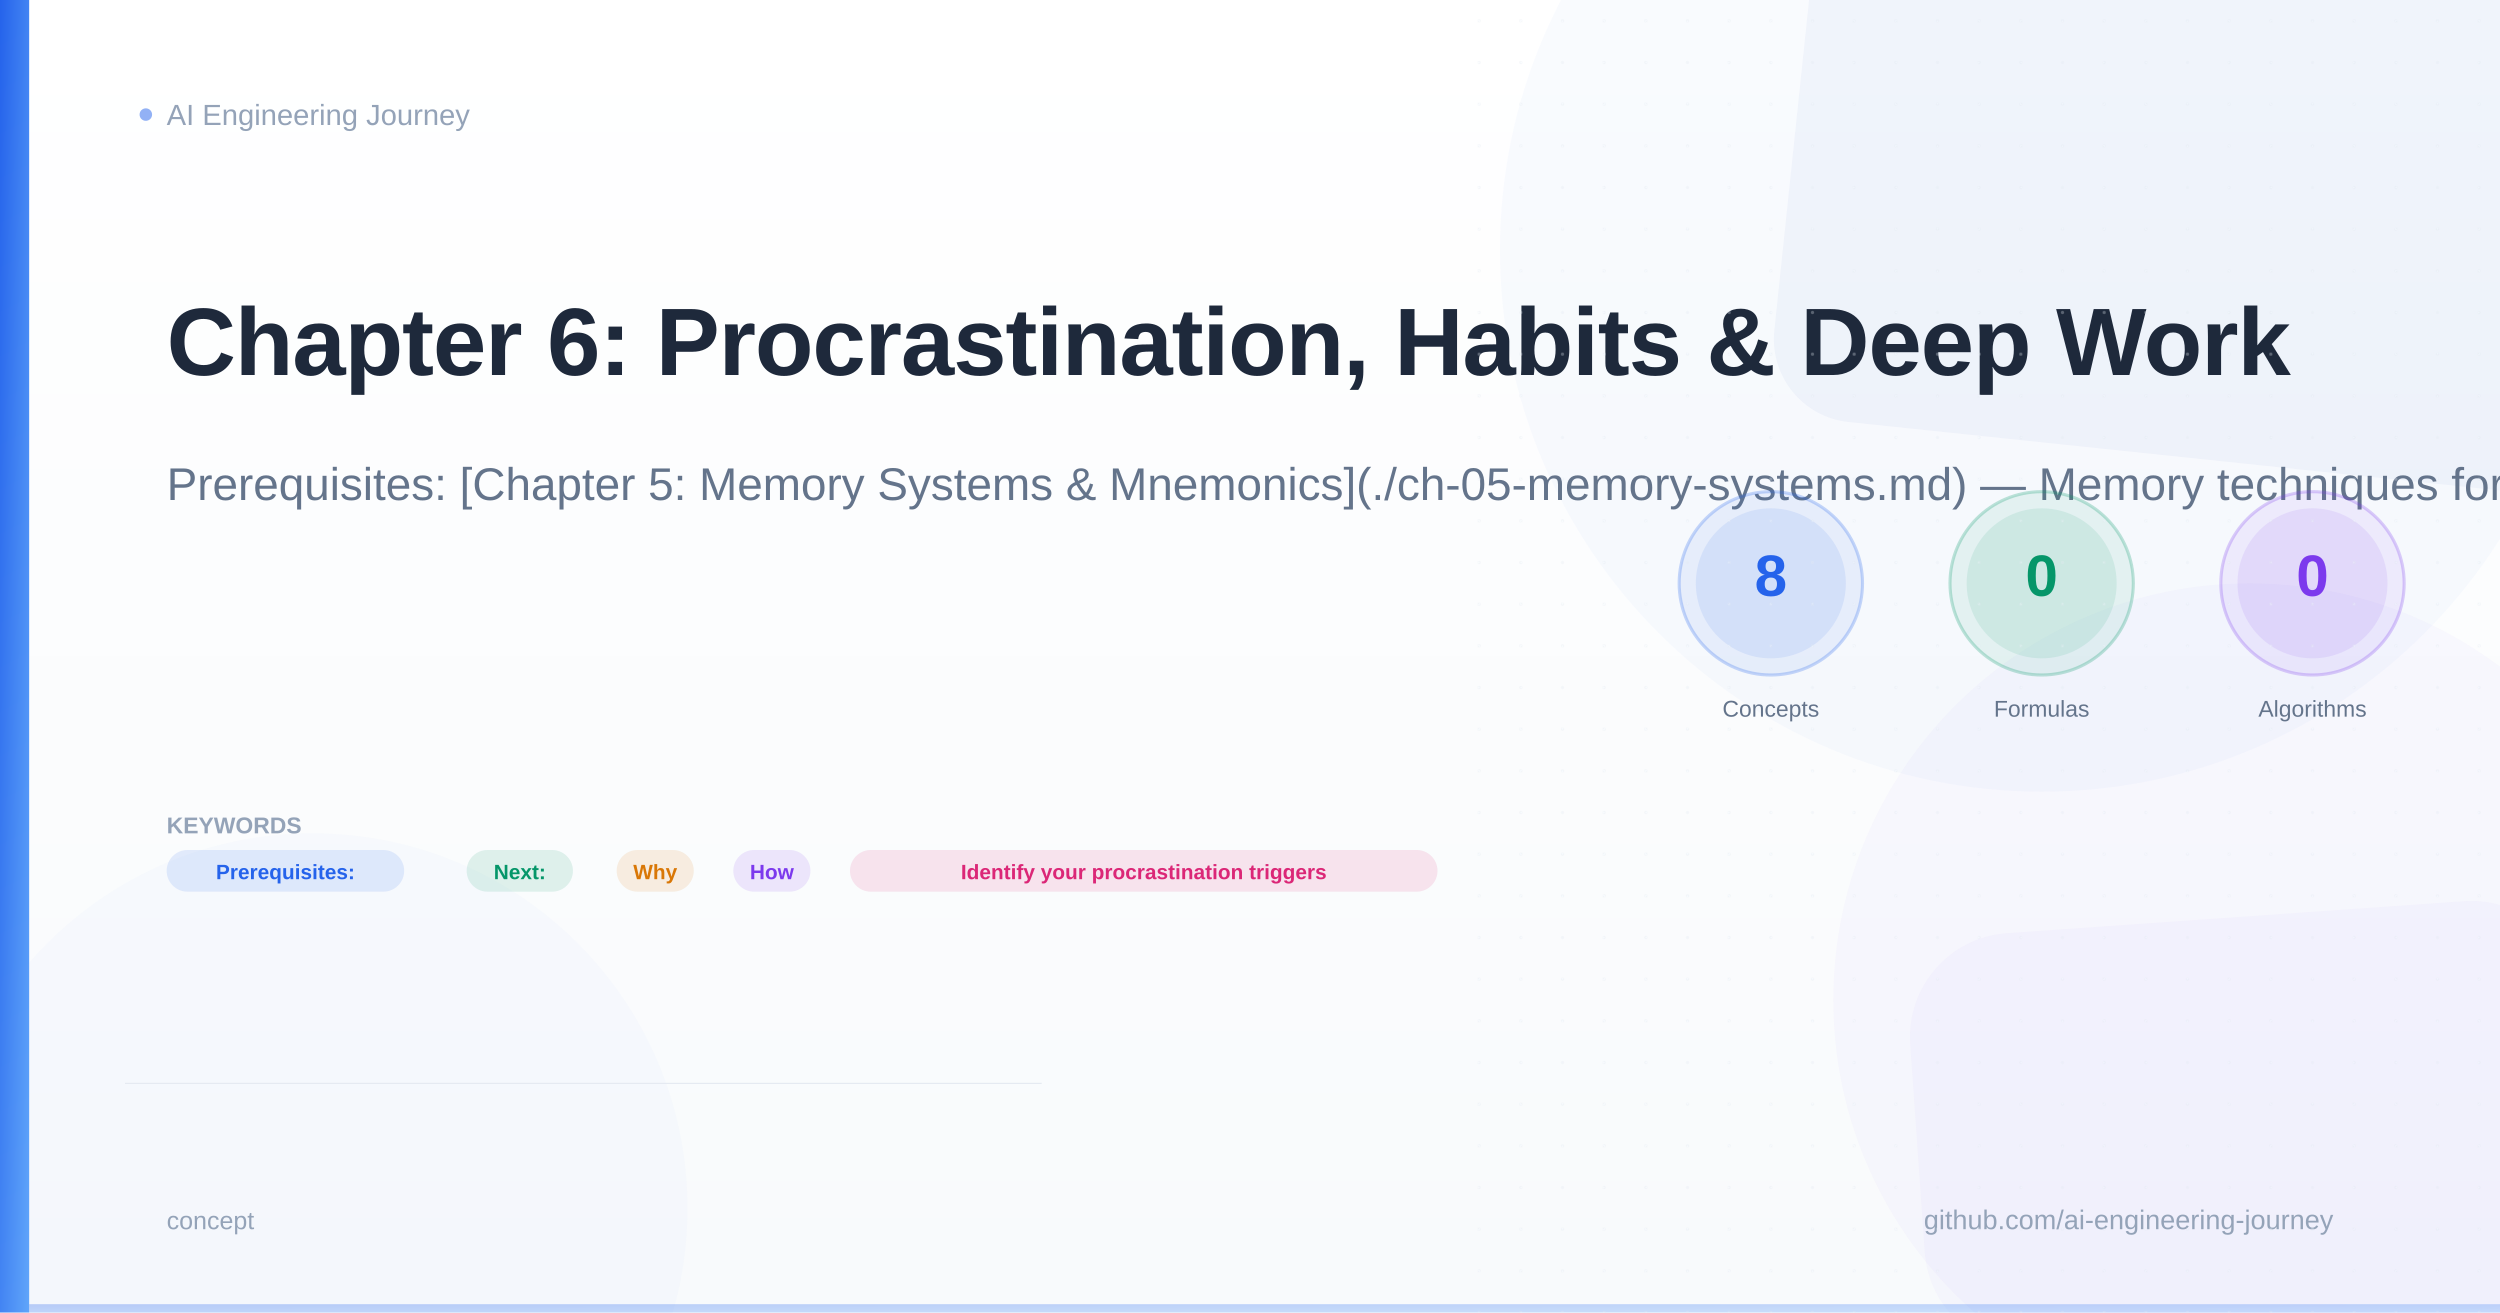
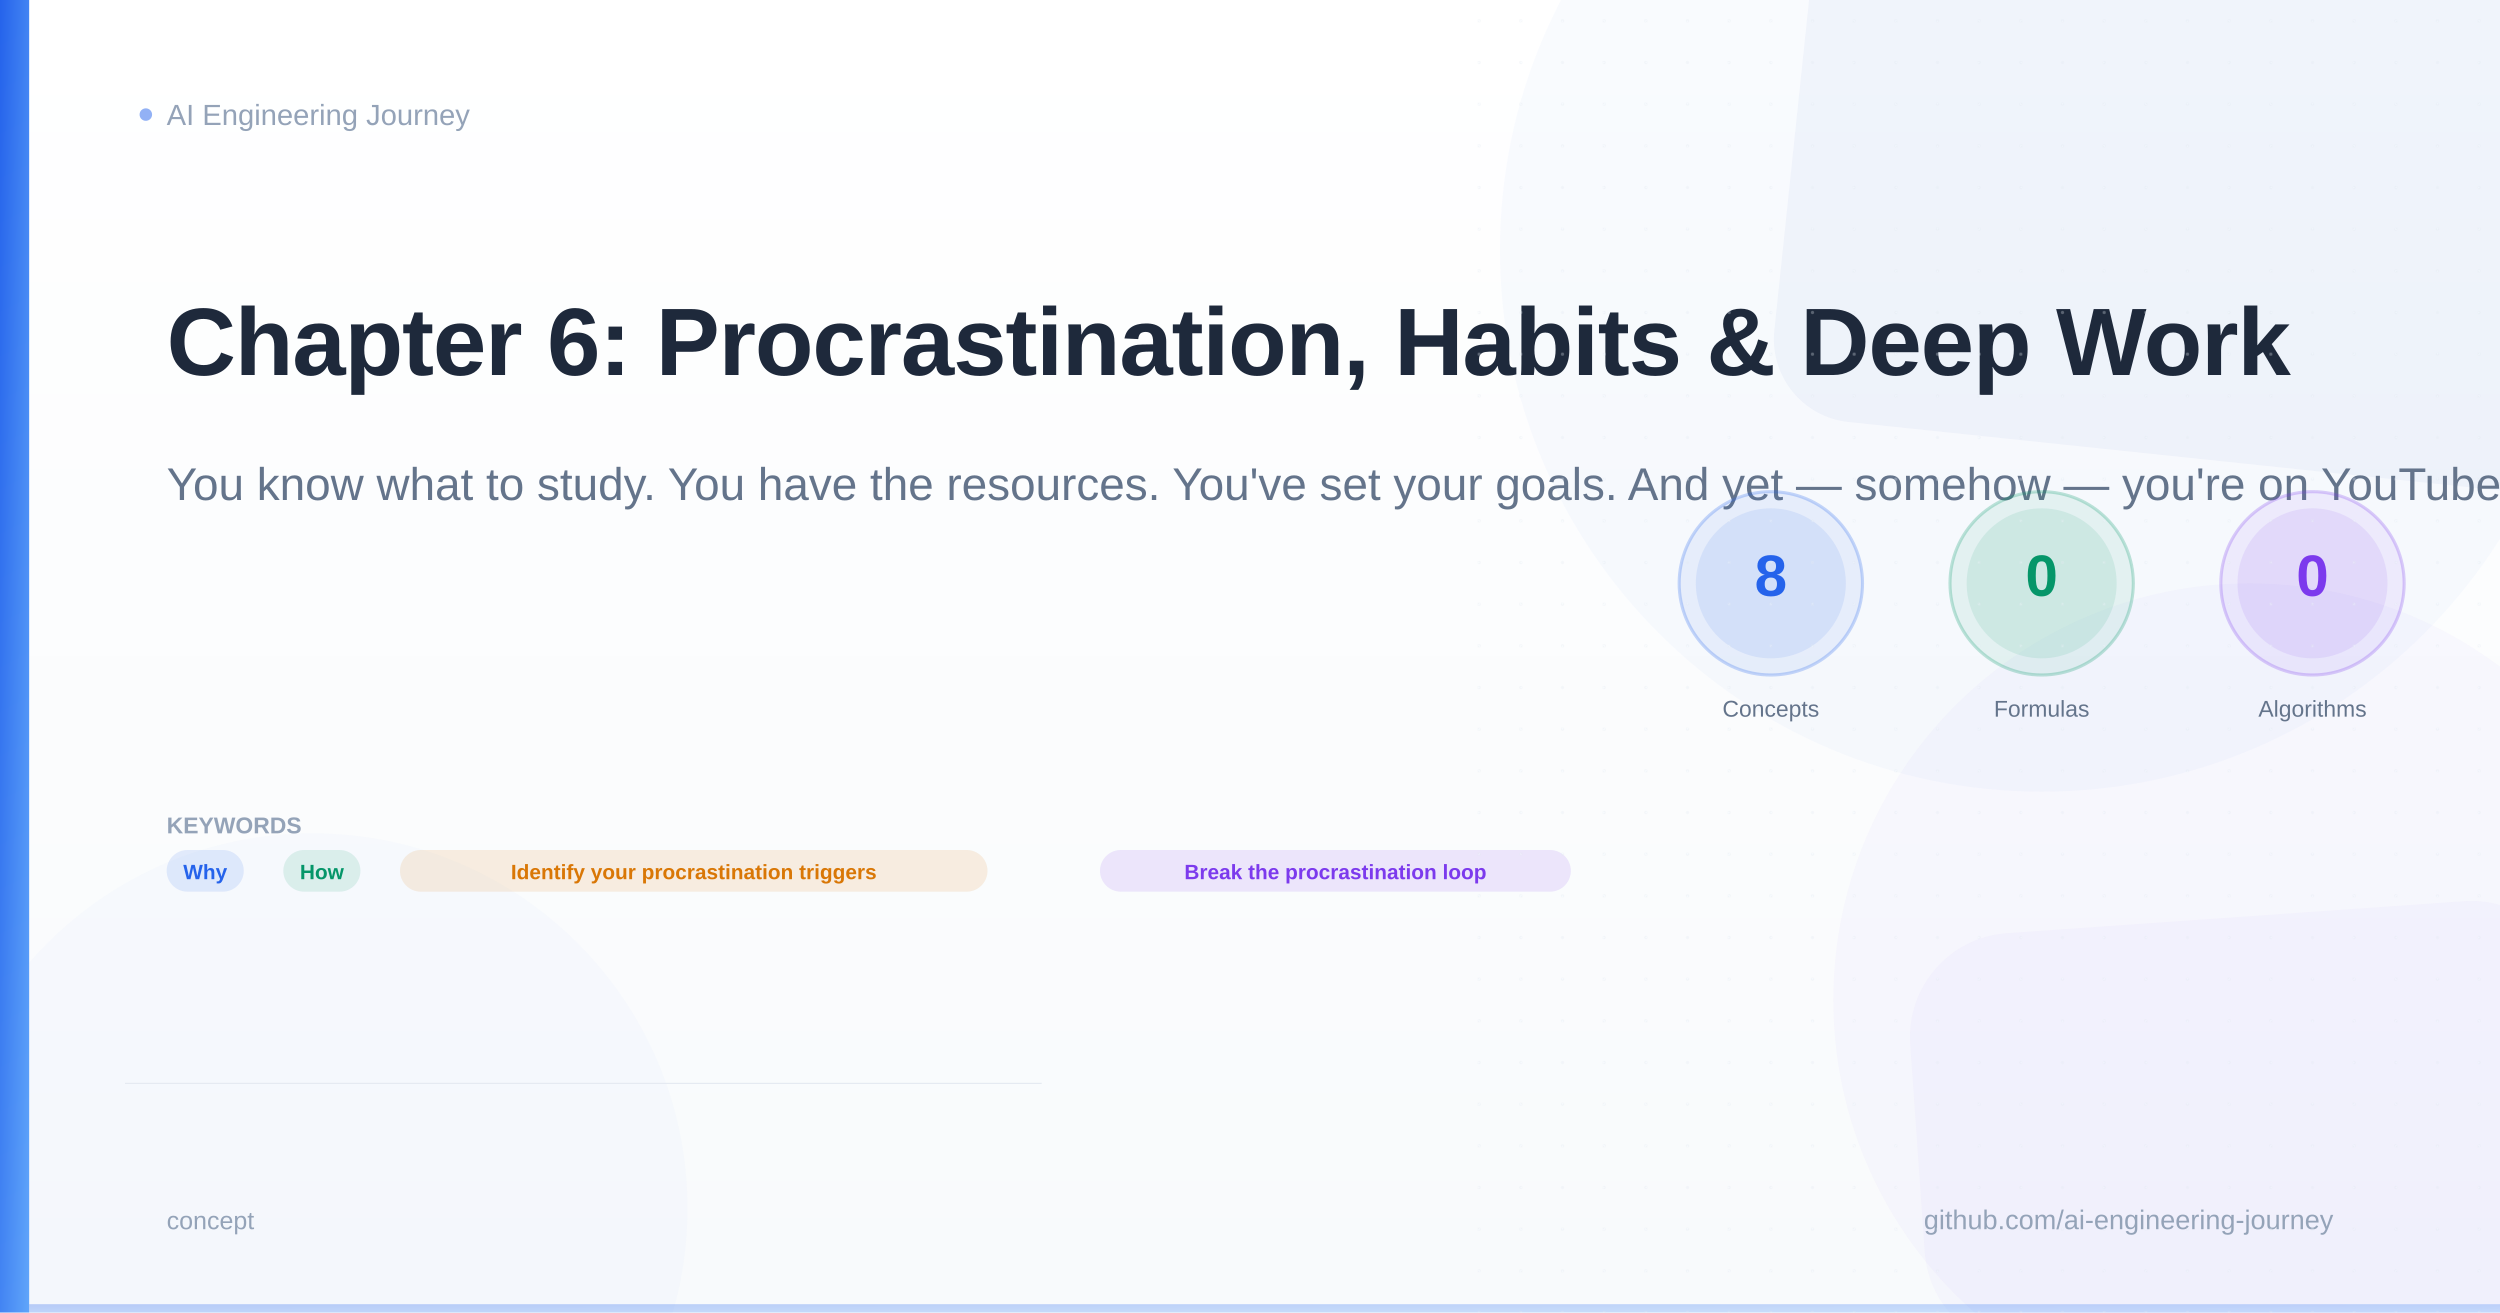
<svg xmlns="http://www.w3.org/2000/svg" width="1200" height="630" viewBox="0 0 1200 630">
  <defs>
    <linearGradient id="gBlue" x1="0" y1="0" x2="1" y2="1">
      <stop offset="0%" stop-color="#2563eb" />
      <stop offset="100%" stop-color="#60a5fa" />
    </linearGradient>
    <linearGradient id="gGreen" x1="0" y1="0" x2="1" y2="1">
      <stop offset="0%" stop-color="#059669" />
      <stop offset="100%" stop-color="#34d399" />
    </linearGradient>
    <linearGradient id="gOrange" x1="0" y1="0" x2="1" y2="1">
      <stop offset="0%" stop-color="#d97706" />
      <stop offset="100%" stop-color="#fbbf24" />
    </linearGradient>
    <linearGradient id="gPurple" x1="0" y1="0" x2="1" y2="1">
      <stop offset="0%" stop-color="#7c3aed" />
      <stop offset="100%" stop-color="#a78bfa" />
    </linearGradient>
    <linearGradient id="gBg" x1="0" y1="0" x2="0" y2="1">
      <stop offset="0%" stop-color="#ffffff" />
      <stop offset="100%" stop-color="#f8fafc" />
    </linearGradient>
    <filter id="shadowSm" x="-5%" y="-5%" width="115%" height="115%">
      <feDropShadow dx="0" dy="1" stdDeviation="2" flood-opacity="0.08" />
    </filter>
    <filter id="shadowMd" x="-8%" y="-8%" width="120%" height="120%">
      <feDropShadow dx="0" dy="2" stdDeviation="4" flood-opacity="0.12" />
    </filter>
    <filter id="shadowLg" x="-10%" y="-10%" width="125%" height="125%">
      <feDropShadow dx="0" dy="4" stdDeviation="8" flood-opacity="0.15" />
    </filter>
    <marker id="arrowBlue" viewBox="0 0 10 10" refX="8" refY="5" markerWidth="6" markerHeight="6" orient="auto">
      <path d="M0,0 L10,5 L0,10 Z" fill="#2563eb" />
    </marker>
    <marker id="arrowGray" viewBox="0 0 10 10" refX="8" refY="5" markerWidth="6" markerHeight="6" orient="auto">
      <path d="M0,0 L10,5 L0,10 Z" fill="#94a3b8" />
    </marker>
    <pattern id="dotGrid" width="20" height="20" patternUnits="userSpaceOnUse">
      <circle cx="10" cy="10" r="0.8" fill="#e2e8f0" />
    </pattern>
    <pattern id="lineGrid" width="30" height="30" patternUnits="userSpaceOnUse">
      <path d="M 30 0 L 0 0 0 30" fill="none" stroke="#f1f5f9" stroke-width="0.5" />
    </pattern>
  </defs>
  <rect width="1200" height="630" fill="#f8fafc" />
  <rect width="1200" height="630" fill="url(#gBg)" />
  <circle cx="980" cy="120" r="260" fill="#2563eb" opacity="0.03" />
  <circle cx="1080" cy="480" r="200" fill="#7c3aed" opacity="0.03" />
  <circle cx="150" cy="580" r="180" fill="#2563eb" opacity="0.02" />
  <rect x="860" y="-40" width="400" height="260" rx="40" fill="#1e40af" opacity="0.04" transform="rotate(6 1060 90)" />
  <rect x="920" y="440" width="320" height="200" rx="50" fill="#7c3aed" opacity="0.03" transform="rotate(-4 1080 540)" />
  <line x1="60" y1="520" x2="500" y2="520" stroke="#e2e8f0" stroke-width="0.5" />
  <rect x="0" y="0" width="14" height="630" fill="url(#gBlue)" />
  <rect x="14" y="626" width="1186" height="4" fill="url(#gBlue)" opacity="0.30" />
  <text x="80" y="60" font-size="14" fill="#94a3b8" font-family="Arial, sans-serif" font-weight="500">AI Engineering Journey</text>
  <circle cx="70" cy="55" r="3" fill="#2563eb" opacity="0.5" />
  <text x="80" y="180" font-size="46" font-weight="bold" fill="#1e293b" font-family="Arial, sans-serif" letter-spacing="-0.5">Chapter 6: Procrastination, Habits &amp; Deep Work</text>
-   <text x="80" y="240" font-size="22" fill="#64748b" font-family="Arial, sans-serif" font-weight="400">Prerequisites: [Chapter 5: Memory Systems &amp; Mnemonics](./ch-05-memory-systems.md) — Memory techniques for...</text>
+   <text x="80" y="240" font-size="22" fill="#64748b" font-family="Arial, sans-serif" font-weight="400">You know what to study. You have the resources. You've set your goals. And yet — somehow — you're on YouTube,...</text>
  <line x1="80" y1="280" x2="280" y2="280" stroke="url(#gBlue)" stroke-width="5" stroke-linecap="round" />
  <circle cx="850" cy="280" r="44" fill="#2563eb" opacity="0.08" />
  <circle cx="850" cy="280" r="44" fill="none" stroke="#2563eb" stroke-width="1.5" opacity="0.25" />
  <circle cx="850" cy="280" r="36" fill="#2563eb" opacity="0.10" />
  <text x="850" y="286" font-size="28" font-weight="bold" fill="#2563eb" text-anchor="middle" font-family="Arial, sans-serif">8</text>
  <text x="850" y="344" font-size="11" fill="#64748b" text-anchor="middle" font-family="Arial, sans-serif" font-weight="500">Concepts</text>
  <circle cx="980" cy="280" r="44" fill="#059669" opacity="0.08" />
  <circle cx="980" cy="280" r="44" fill="none" stroke="#059669" stroke-width="1.5" opacity="0.25" />
  <circle cx="980" cy="280" r="36" fill="#059669" opacity="0.10" />
  <text x="980" y="286" font-size="28" font-weight="bold" fill="#059669" text-anchor="middle" font-family="Arial, sans-serif">0</text>
  <text x="980" y="344" font-size="11" fill="#64748b" text-anchor="middle" font-family="Arial, sans-serif" font-weight="500">Formulas</text>
  <circle cx="1110" cy="280" r="44" fill="#7c3aed" opacity="0.08" />
  <circle cx="1110" cy="280" r="44" fill="none" stroke="#7c3aed" stroke-width="1.5" opacity="0.25" />
  <circle cx="1110" cy="280" r="36" fill="#7c3aed" opacity="0.10" />
  <text x="1110" y="286" font-size="28" font-weight="bold" fill="#7c3aed" text-anchor="middle" font-family="Arial, sans-serif">0</text>
  <text x="1110" y="344" font-size="11" fill="#64748b" text-anchor="middle" font-family="Arial, sans-serif" font-weight="500">Algorithms</text>
  <text x="80" y="400" font-size="11" fill="#94a3b8" font-family="Arial, sans-serif" font-weight="600">KEYWORDS</text>
-   <rect x="80" y="408" width="114" height="20" rx="10" fill="#2563eb" opacity="0.12" />
-   <text x="137" y="422" font-size="10" font-weight="bold" fill="#2563eb" text-anchor="middle" font-family="Arial, sans-serif">Prerequisites:</text>
-   <rect x="224" y="408" width="51" height="20" rx="10" fill="#059669" opacity="0.12" />
-   <text x="249.5" y="422" font-size="10" font-weight="bold" fill="#059669" text-anchor="middle" font-family="Arial, sans-serif">Next:</text>
-   <rect x="296" y="408" width="37" height="20" rx="10" fill="#d97706" opacity="0.12" />
-   <text x="314.5" y="422" font-size="10" font-weight="bold" fill="#d97706" text-anchor="middle" font-family="Arial, sans-serif">Why</text>
-   <rect x="352" y="408" width="37" height="20" rx="10" fill="#7c3aed" opacity="0.12" />
-   <text x="370.5" y="422" font-size="10" font-weight="bold" fill="#7c3aed" text-anchor="middle" font-family="Arial, sans-serif">How</text>
-   <rect x="408" y="408" width="282" height="20" rx="10" fill="#db2777" opacity="0.12" />
-   <text x="549" y="422" font-size="10" font-weight="bold" fill="#db2777" text-anchor="middle" font-family="Arial, sans-serif">Identify your procrastination triggers</text>
+   <rect x="80" y="408" width="37" height="20" rx="10" fill="#2563eb" opacity="0.12" />
+   <text x="98.5" y="422" font-size="10" font-weight="bold" fill="#2563eb" text-anchor="middle" font-family="Arial, sans-serif">Why</text>
+   <rect x="136" y="408" width="37" height="20" rx="10" fill="#059669" opacity="0.12" />
+   <text x="154.5" y="422" font-size="10" font-weight="bold" fill="#059669" text-anchor="middle" font-family="Arial, sans-serif">How</text>
+   <rect x="192" y="408" width="282" height="20" rx="10" fill="#d97706" opacity="0.12" />
+   <text x="333" y="422" font-size="10" font-weight="bold" fill="#d97706" text-anchor="middle" font-family="Arial, sans-serif">Identify your procrastination triggers</text>
+   <rect x="528" y="408" width="226" height="20" rx="10" fill="#7c3aed" opacity="0.12" />
+   <text x="641" y="422" font-size="10" font-weight="bold" fill="#7c3aed" text-anchor="middle" font-family="Arial, sans-serif">Break the procrastination loop</text>
  <text x="1120" y="590" font-size="13" fill="#94a3b8" text-anchor="end" font-family="Arial, sans-serif">github.com/ai-engineering-journey</text>
  <text x="80" y="590" font-size="12" fill="#94a3b8" font-family="Arial, sans-serif">concept</text>
  <rect x="700" y="0" width="500" height="630" fill="url(#dotGrid)" opacity="0.3" />
</svg>
